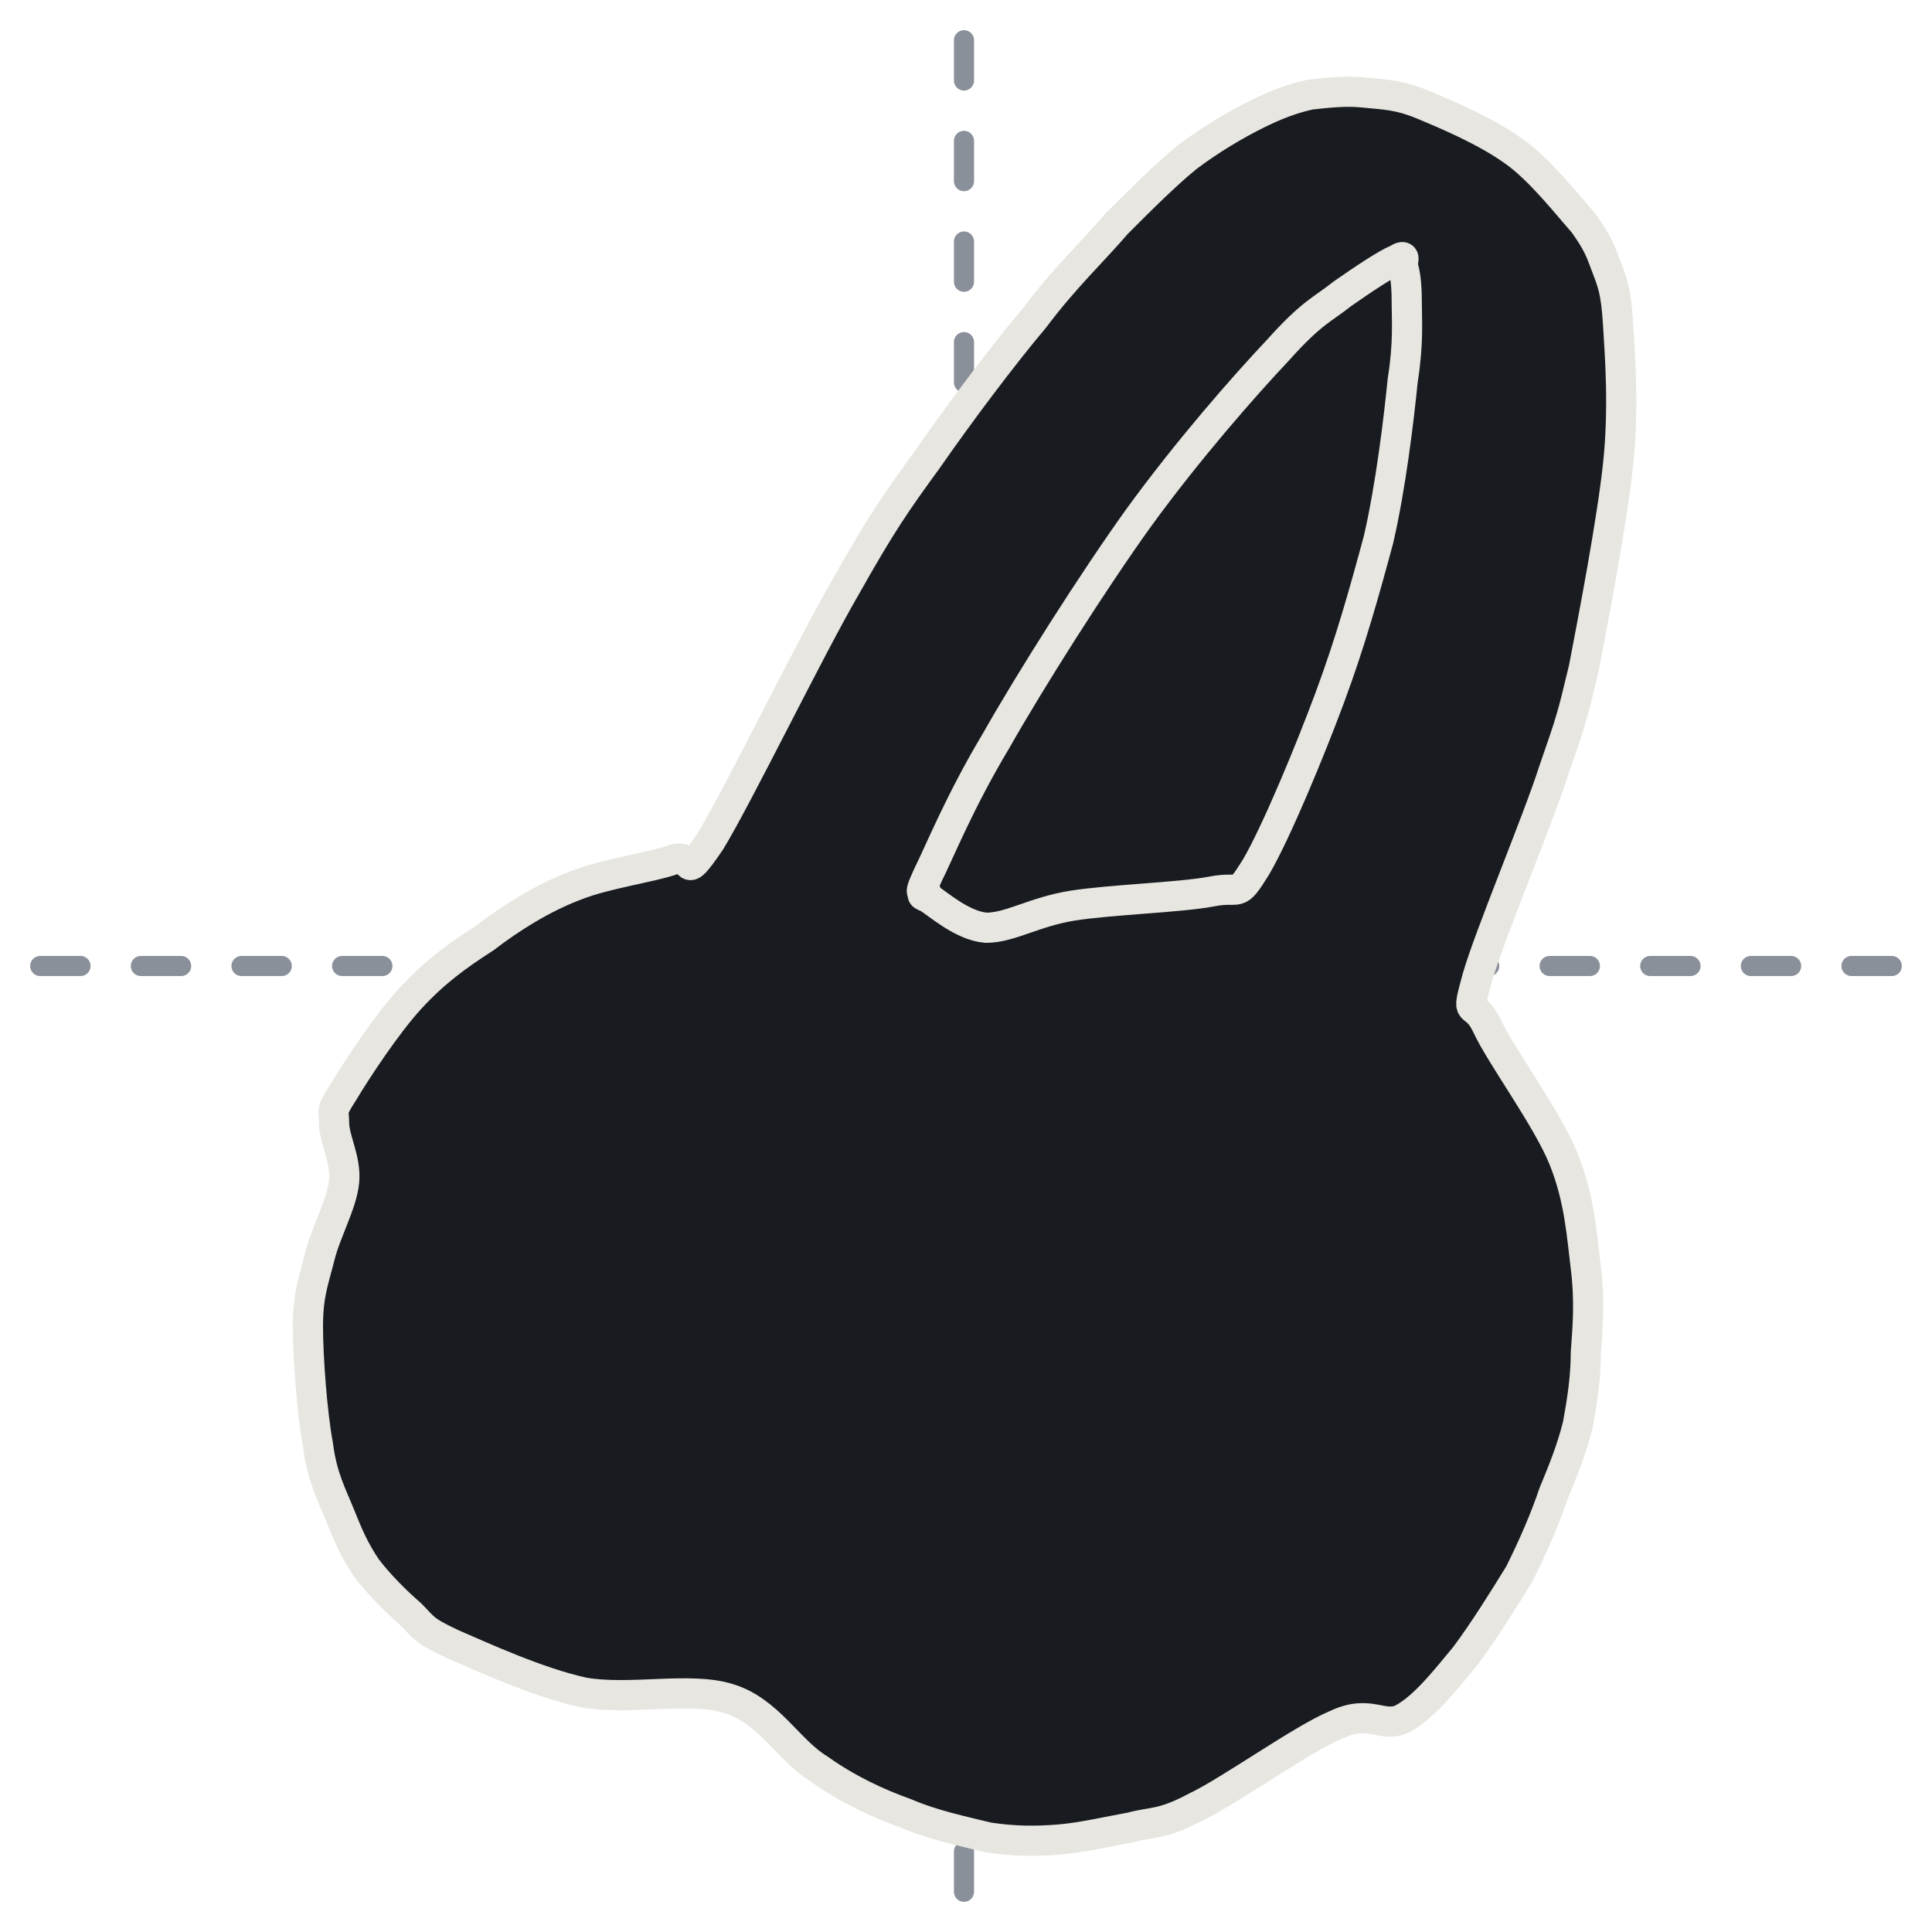
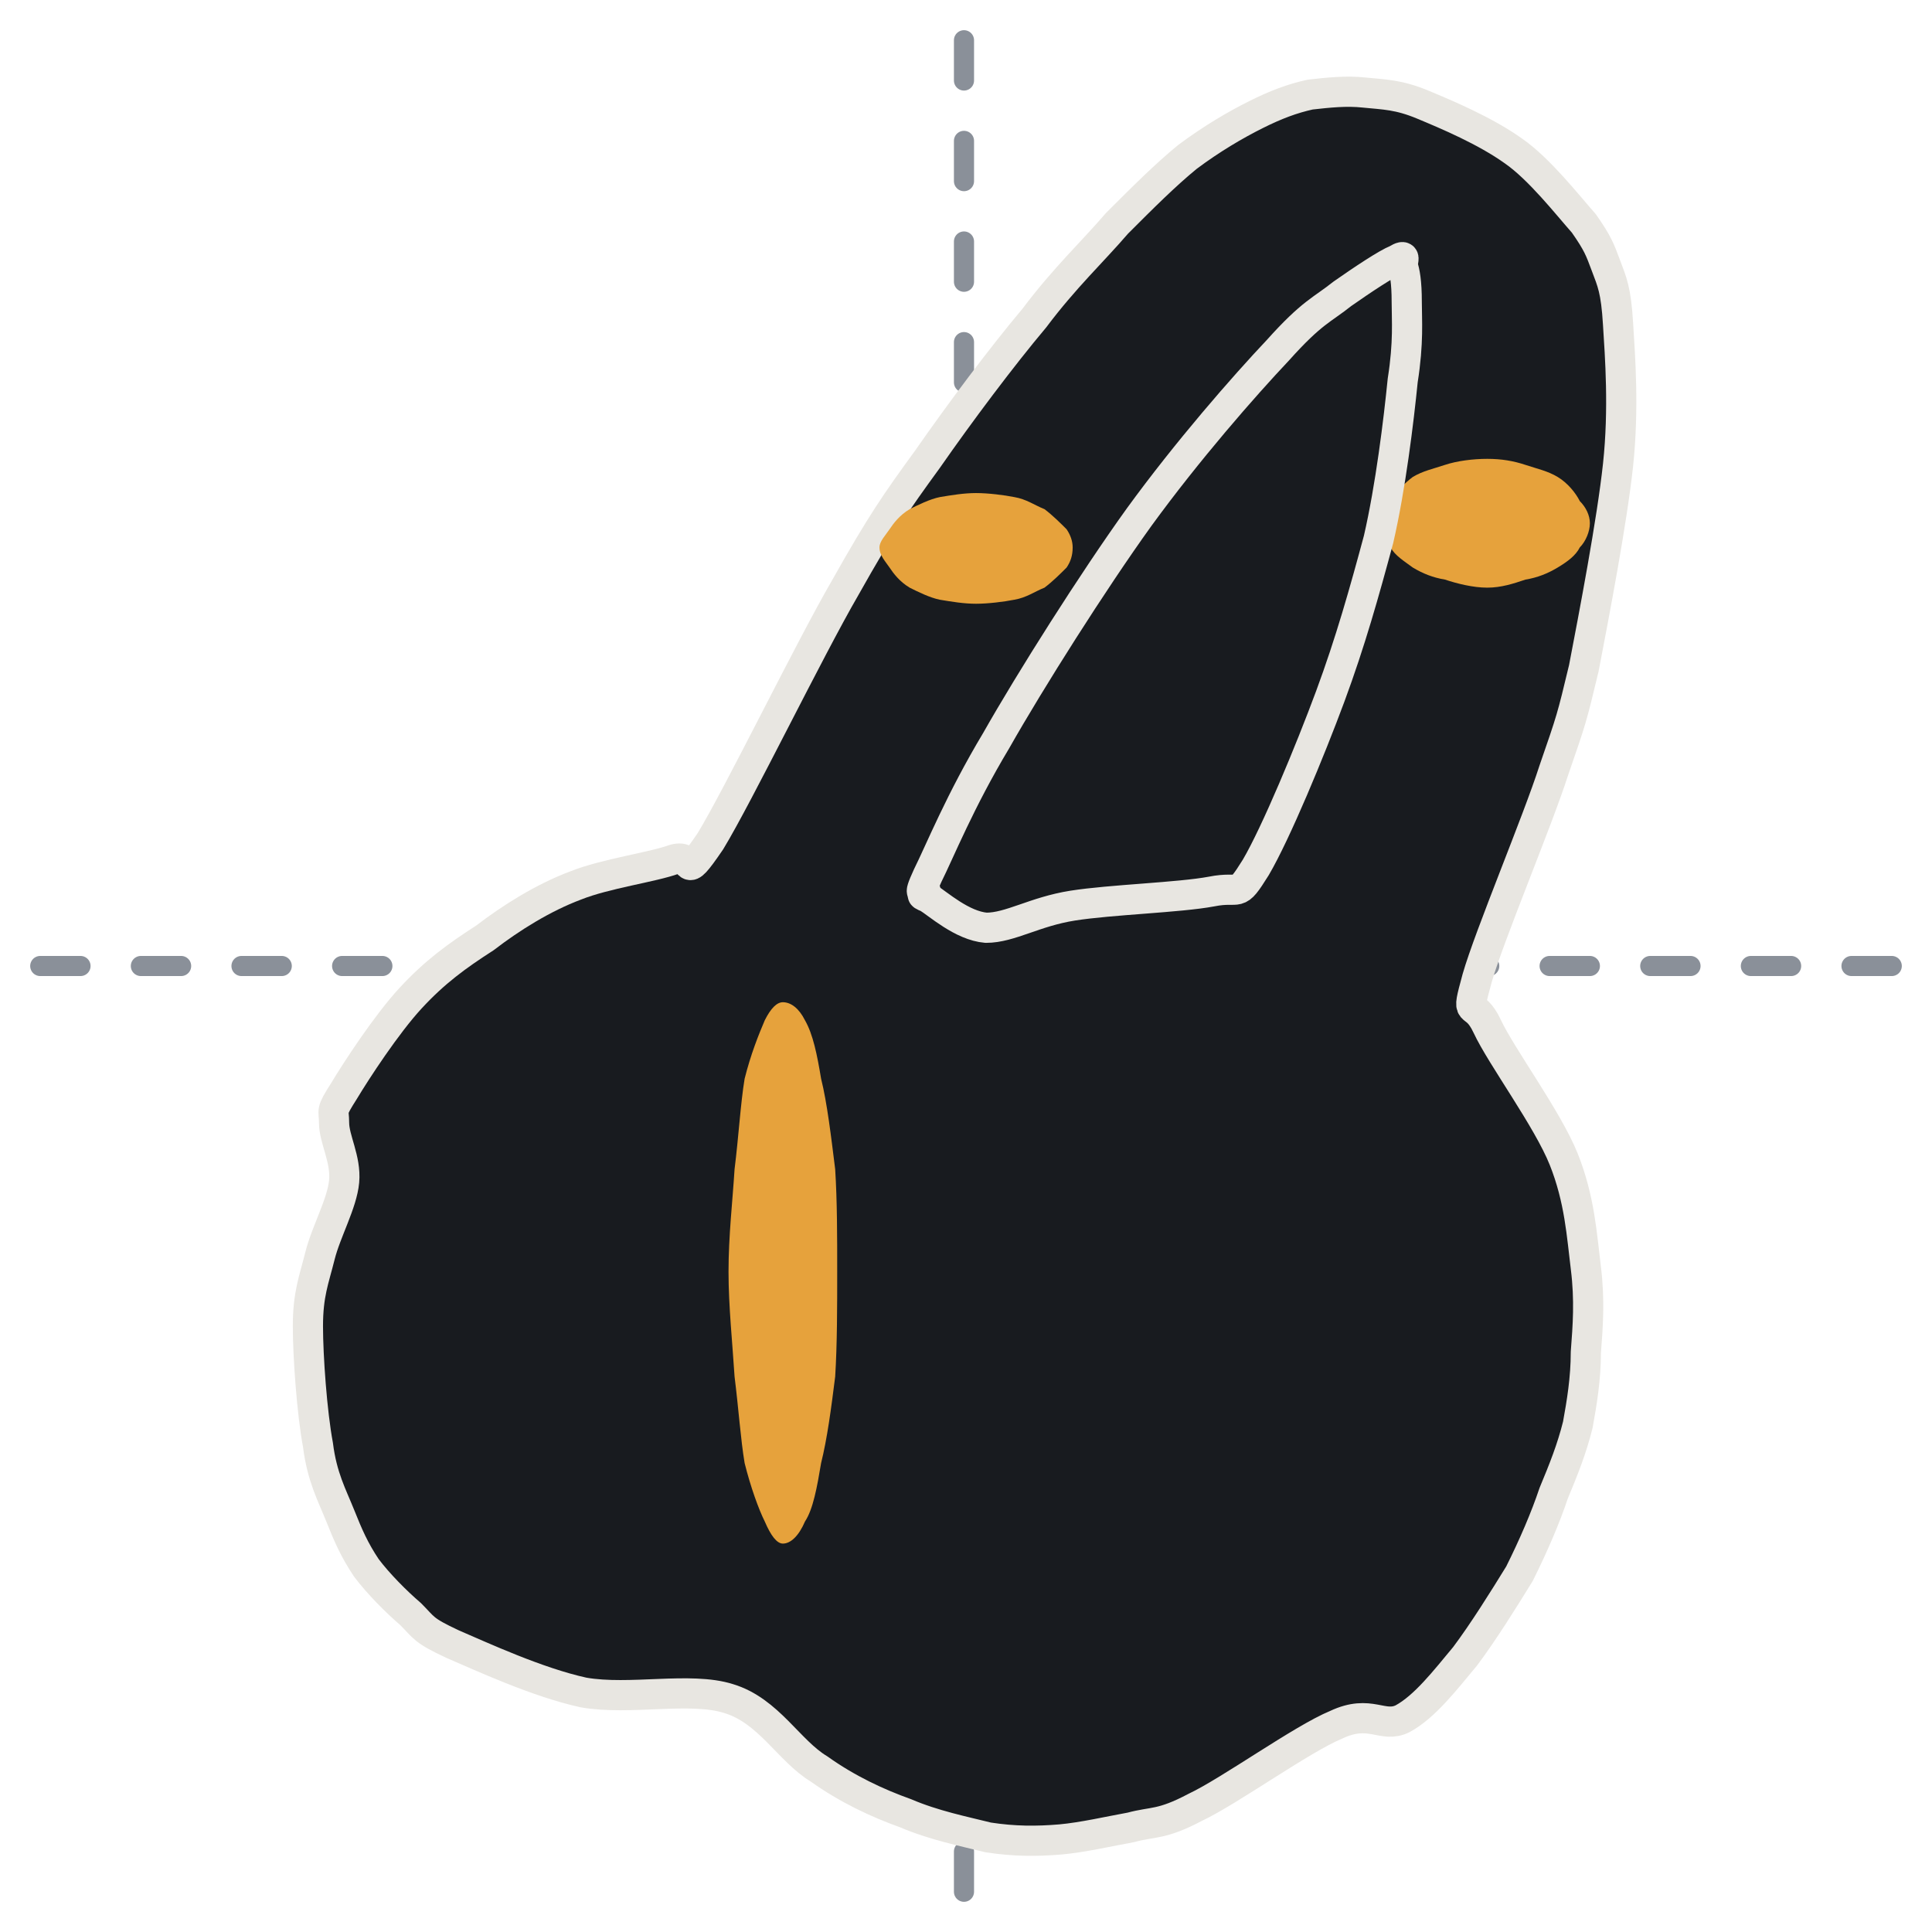
<svg xmlns="http://www.w3.org/2000/svg" viewBox="0 0 96 96" width="96" height="96" role="img" aria-label="HD 458BT">
  <path d="M47.9 2.0L47.9 4.0M47.9 7.0L47.9 9.0M47.9 12.0L47.9 14.0M47.9 17.0L47.9 19.0M47.9 22.0L47.9 24.0M47.9 27.0L47.9 29.0M47.9 32.0L47.9 34.0M47.9 37.0L47.9 39.0M47.9 42.0L47.9 44.0M47.9 47.0L47.9 49.0M47.9 52.0L47.9 54.0M47.9 57.0L47.9 59.0M47.9 62.0L47.9 64.0M47.9 67.0L47.9 69.0M47.9 72.0L47.9 74.0M47.9 77.0L47.9 79.0M47.9 82.0L47.9 84.0M47.9 87.0L47.9 89.0M47.9 92.0L47.9 94.0M2.0 48.0L4.0 48.0M7.0 48.0L9.0 48.0M12.0 48.0L14.0 48.0M17.0 48.0L19.0 48.0M22.0 48.0L24.0 48.0M27.0 48.0L29.0 48.0M32.0 48.0L34.0 48.0M37.0 48.0L39.0 48.0M42.0 48.0L44.0 48.0M47.0 48.0L49.0 48.0M52.0 48.0L54.0 48.0M57.0 48.0L59.0 48.0M62.0 48.0L64.0 48.0M67.0 48.0L69.0 48.0M72.0 48.0L74.0 48.0M77.0 48.0L79.0 48.0M82.0 48.0L84.0 48.0M87.0 48.0L89.0 48.0M92.0 48.0L94.0 48.0" fill="none" stroke="#8A9099" stroke-width="1.0" stroke-linecap="round" stroke-linejoin="round" />
  <path d="M65.1 4.7C66.0 4.6 66.9 4.5 67.8 4.6C68.8 4.7 69.5 4.7 70.7 5.2C71.9 5.7 73.8 6.5 75.2 7.5C76.5 8.4 77.9 10.2 78.7 11.1C79.4 12.1 79.5 12.4 79.8 13.2C80.1 14.0 80.3 14.4 80.4 16.1C80.5 17.7 80.7 20.3 80.4 23.1C80.1 25.9 79.2 30.6 78.7 33.2C78.1 35.7 78.1 35.7 77.2 38.3C76.4 40.8 74.0 46.5 73.4 48.6C72.8 50.8 73.2 49.5 73.9 51.0C74.6 52.5 76.9 55.6 77.7 57.6C78.5 59.6 78.6 61.4 78.8 63.0C79.0 64.6 78.9 65.9 78.8 67.2C78.8 68.5 78.6 69.7 78.4 70.8C78.1 72.0 77.7 73.0 77.2 74.2C76.8 75.4 76.2 76.8 75.5 78.2C74.7 79.5 73.7 81.1 72.8 82.3C71.8 83.5 70.8 84.8 69.7 85.4C68.7 85.9 68.1 84.9 66.4 85.7C64.7 86.4 61.1 89.0 59.4 89.8C57.7 90.7 57.3 90.5 56.2 90.8C55.1 91.0 53.8 91.3 52.7 91.4C51.5 91.5 50.4 91.5 49.1 91.3C47.9 91.0 46.4 90.7 45.0 90.1C43.6 89.6 42.1 88.9 40.7 87.9C39.2 87.0 38.2 85.0 36.2 84.4C34.3 83.8 31.3 84.5 29.0 84.1C26.7 83.6 23.9 82.3 22.5 81.7C21.0 81.0 21.1 80.9 20.4 80.2C19.7 79.6 18.8 78.7 18.2 77.9C17.6 77.0 17.3 76.3 16.9 75.3C16.5 74.3 16.0 73.4 15.8 71.8C15.5 70.2 15.3 67.4 15.3 65.9C15.3 64.3 15.6 63.6 15.9 62.4C16.2 61.2 17.0 59.8 17.1 58.7C17.2 57.6 16.6 56.6 16.6 55.8C16.6 55.1 16.4 55.3 17.1 54.2C17.7 53.2 19.2 50.9 20.4 49.6C21.6 48.3 22.7 47.5 24.1 46.6C25.4 45.6 27.0 44.6 28.6 44.0C30.1 43.4 32.4 43.1 33.5 42.7C34.6 42.4 33.8 44.0 35.3 41.8C36.7 39.5 40.2 32.3 42.0 29.2C43.8 26.0 44.5 25.0 46.1 22.8C47.7 20.5 49.8 17.7 51.4 15.8C52.9 13.8 54.3 12.5 55.5 11.1C56.8 9.8 57.9 8.7 59.0 7.8C60.2 6.9 61.4 6.2 62.4 5.7C63.4 5.2 64.2 4.9 65.1 4.7Z" fill="#181B1F" stroke="#E8E6E1" stroke-width="1.5" stroke-linecap="round" stroke-linejoin="round" />
+   <path d="M79.0 26.0C79.0 26.4 78.8 26.9 78.5 27.2C78.3 27.6 77.9 27.9 77.4 28.2C76.9 28.5 76.4 28.7 75.8 28.8C75.2 29.0 74.6 29.2 73.9 29.2C73.2 29.2 72.4 29.0 71.8 28.8C71.2 28.7 70.7 28.5 70.2 28.2C69.8 27.9 69.3 27.6 69.1 27.2C68.9 26.9 68.8 26.4 68.8 26.0C68.8 25.6 68.9 25.2 69.1 24.9C69.3 24.5 69.8 24.0 70.2 23.7C70.7 23.4 71.2 23.3 71.8 23.1C72.4 22.9 73.2 22.8 73.9 22.8C74.6 22.8 75.2 22.9 75.8 23.1C76.4 23.3 76.9 23.4 77.4 23.7C77.9 24.0 78.3 24.5 78.5 24.9C78.8 25.2 79.0 25.6 79.0 26.0Z" fill="#E6A23C" />
+   <path d="M53.3 27.2C53.3 27.6 53.2 27.9 53.0 28.2C52.7 28.5 52.3 28.9 51.9 29.2C51.4 29.4 51.0 29.7 50.4 29.8C49.9 29.9 49.1 30.0 48.5 30.0C47.9 30.0 47.3 29.9 46.7 29.8C46.2 29.7 45.6 29.4 45.2 29.2C44.7 28.9 44.4 28.5 44.2 28.2C44.0 27.9 43.7 27.6 43.7 27.2C43.7 26.9 44.0 26.6 44.2 26.3C44.4 26.0 44.7 25.6 45.2 25.3C45.6 25.1 46.2 24.8 46.7 24.7C47.3 24.6 47.9 24.5 48.5 24.5C49.1 24.5 49.9 24.6 50.4 24.7C51.0 24.8 51.4 25.1 51.9 25.3C52.3 25.6 52.7 26.0 53.0 26.3C53.2 26.6 53.3 26.9 53.3 27.2Z" fill="#E6A23C" />
+   <path d="M41.6 63.2C41.6 64.9 41.6 66.8 41.5 68.4C41.3 70.0 41.1 71.5 40.8 72.7C40.6 73.9 40.4 75.0 40.0 75.6C39.7 76.3 39.3 76.7 38.9 76.7C38.6 76.7 38.3 76.3 38.0 75.6C37.7 75.0 37.3 73.9 37.0 72.7C36.8 71.5 36.7 70.0 36.5 68.4C36.4 66.8 36.2 64.9 36.2 63.2C36.2 61.4 36.4 59.7 36.5 58.1C36.7 56.5 36.8 54.8 37.0 53.6C37.3 52.4 37.7 51.4 38.0 50.7C38.3 50.1 38.6 49.8 38.9 49.8C39.3 49.8 39.7 50.1 40.0 50.7C40.4 51.4 40.6 52.4 40.8 53.6C41.1 54.8 41.3 56.5 41.5 58.1C41.6 59.7 41.6 61.4 41.6 63.2Z" fill="#E6A23C" />
  <path d="M69.4 12.9C69.9 12.6 69.7 12.9 69.7 13.2C69.8 13.5 69.9 14.0 69.9 15.0C69.9 15.9 70.0 17.0 69.7 18.9C69.5 20.9 69.1 24.2 68.5 26.8C67.8 29.4 67.1 31.9 66.1 34.6C65.1 37.3 63.4 41.4 62.4 43.1C61.4 44.7 61.7 44.0 60.2 44.3C58.6 44.6 55.2 44.7 53.3 45.0C51.4 45.3 50.2 46.1 49.0 46.1C47.8 46.0 46.6 44.9 46.1 44.6C45.6 44.4 46.0 44.5 46.0 44.3C46.0 44.1 45.5 44.8 46.1 43.5C46.7 42.3 47.7 39.8 49.5 36.8C51.2 33.8 54.3 28.9 56.6 25.7C59.0 22.4 61.8 19.2 63.5 17.4C65.2 15.5 65.7 15.4 66.7 14.6C67.7 13.9 68.9 13.1 69.4 12.9Z" fill="none" stroke="#E8E6E1" stroke-width="1.5" stroke-linecap="round" stroke-linejoin="round" />
</svg>
